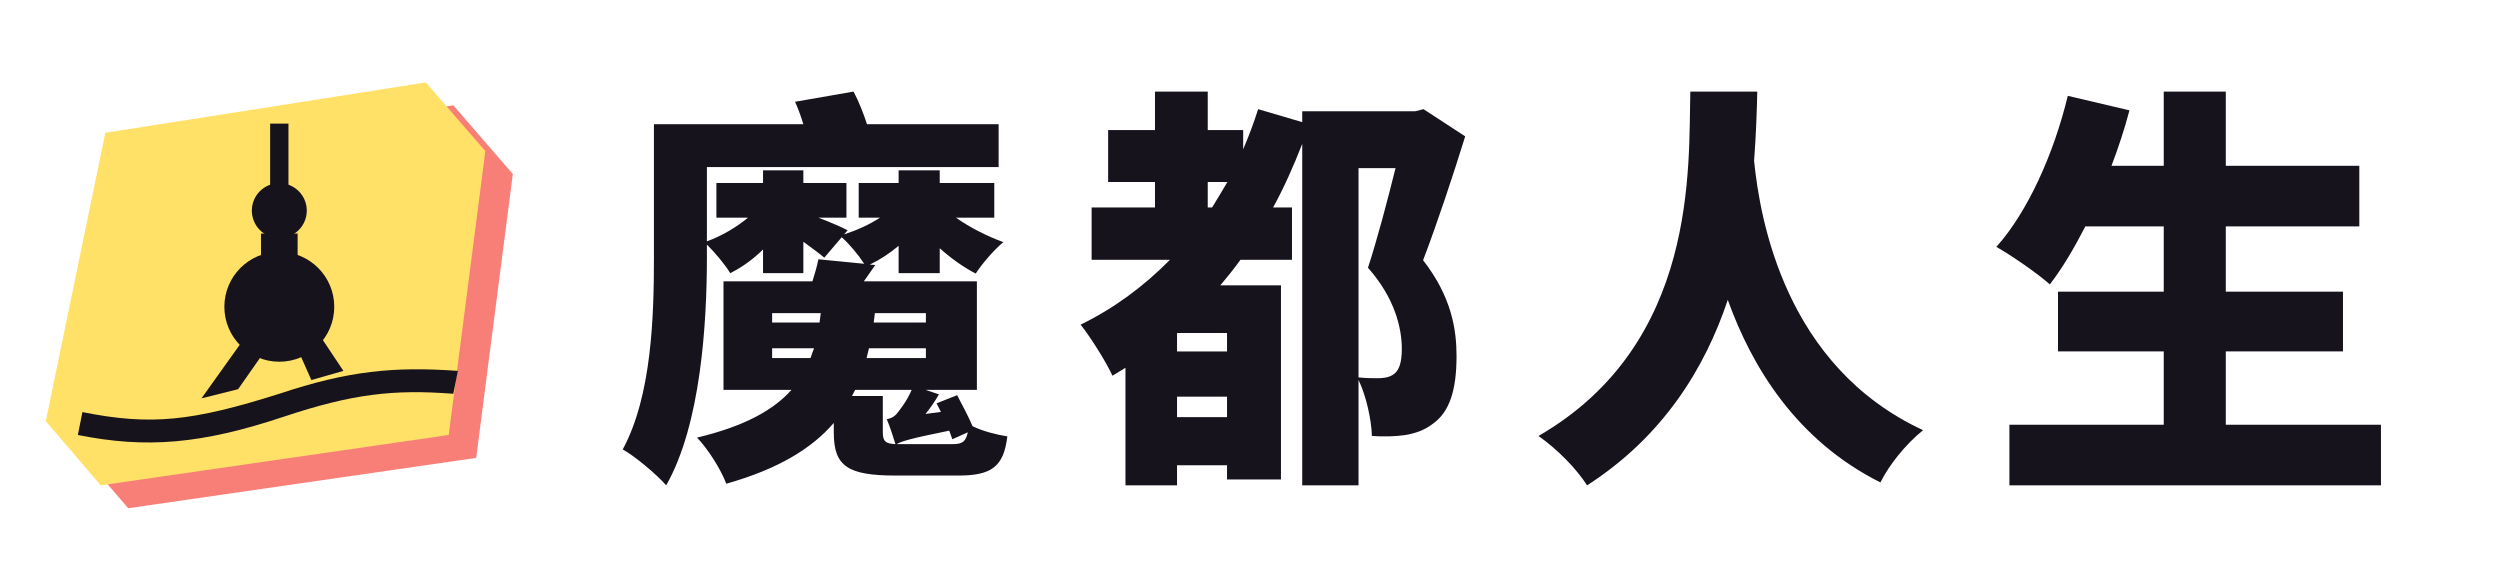
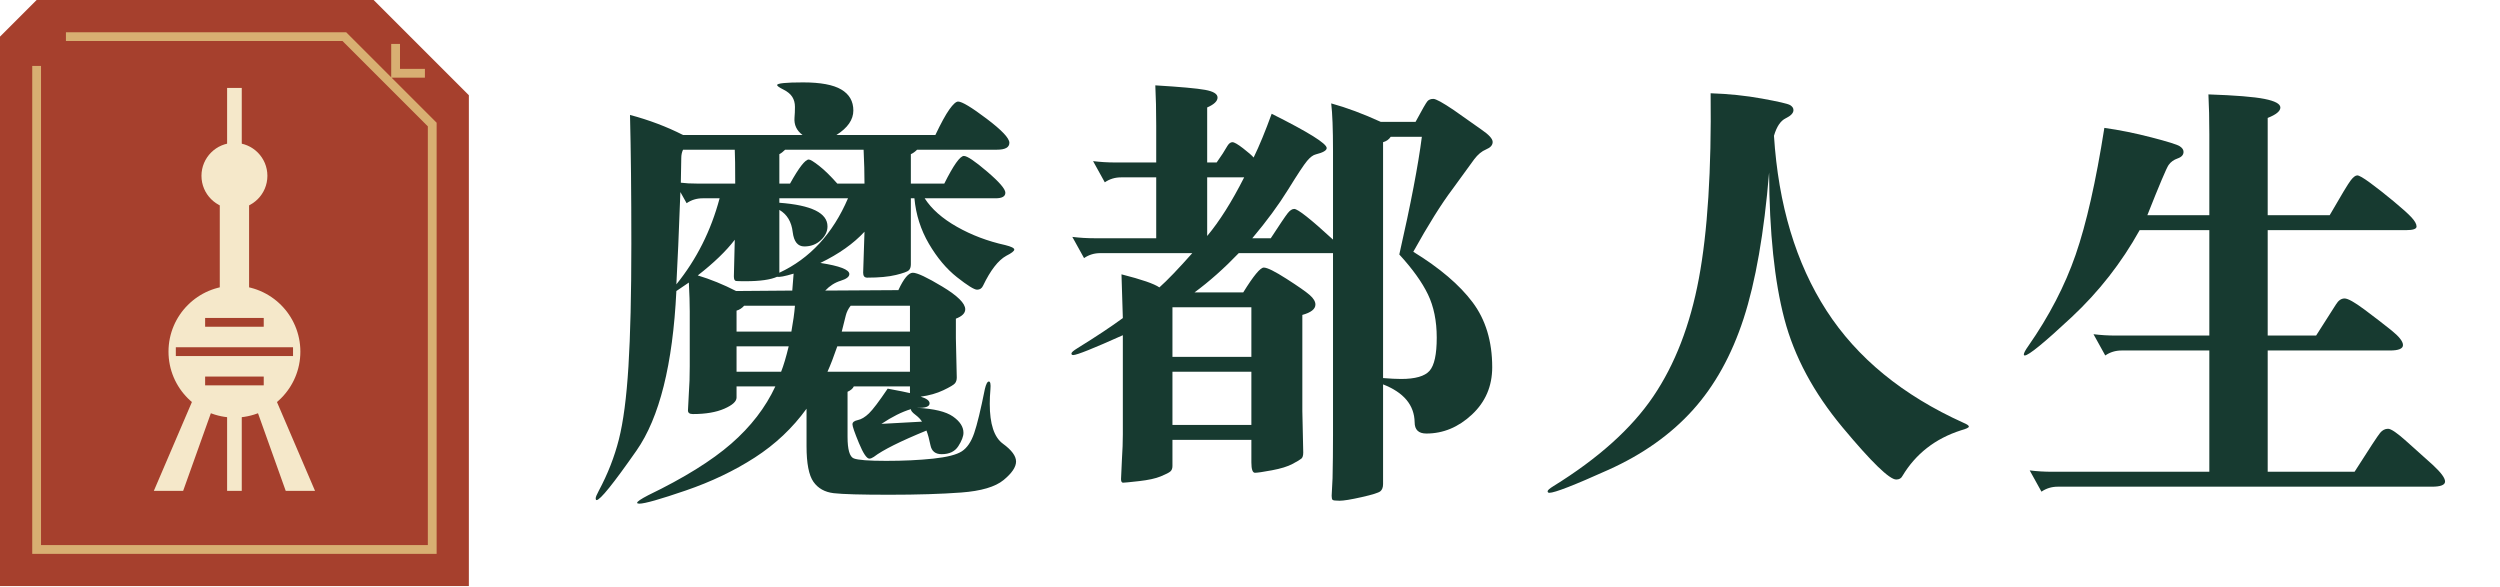
<svg xmlns="http://www.w3.org/2000/svg" viewBox="0 0 273 64" role="img" aria-label="魔都人生">
-   <g transform="scale(.5)">
-     <path fill="#f87e78" d="M25 35 99 23l13 15-8 62-76 11-12-14Z" />
-     <path fill="#ffe168" d="M23 29 93 18l13 15-8 62-76 11-12-14Z" />
-     <g fill="#17131d">
-       <path d="M59 27h4v15h-4zm-2 24h8v14h-8zm-3 22 5 2-7 10-8 2zm10 1 5-2 6 9-7 2z" />
-       <circle cx="61" cy="46" r="6" />
-       <circle cx="61" cy="67" r="12" />
-       <path d="M18 90c15 3 24 2 43-4 15-5 25-6 39-5l-1 5c-13-1-22 0-37 5-18 6-30 7-45 4z" />
+   <g transform="translate(0 0) scale(.8)">
+     <path fill="#a6402d" d="M5 0H51L64 13V80H0V5Z" />
+     <path fill="none" stroke="#d8af72" stroke-width="1.2" d="M9 5H47L59 17V75H5V9M54 6V10H58" />
+     <g fill="#f5e8ca">
+       <path d="M31 12H33V20H31ZM30 27H34V42H30ZM27 53H30L25 67H21ZM34 53H37L43 67H39ZM31 53H33V67H31Z" />
+       <circle cx="32" cy="24" r="4.5" />
+       <circle cx="32" cy="48" r="9" />
+     </g>
+     <g stroke="#a6402d" fill="none">
+       <path d="M24 48H40M28 44H36M28 52H36" stroke-width="1.2" />
    </g>
  </g>
-   <g fill="#17131d">
-     <path transform="translate(67.439 48.366) scale(0.043165 -0.04456)" d="M449 836C457 819 464 800 470 781H92V456C92 313 87 116 13 -16C42 -31 100 -78 123 -104C211 46 226 294 226 456V486C246 467 272 437 285 416C314 430 343 450 368 474V416H470V493C491 478 511 464 523 454L567 504C586 488 610 460 624 439L508 450C505 434 499 415 493 396H268V130H440C395 81 322 41 201 13C229 -15 262 -66 275 -100C407 -64 492 -13 547 49V25C547 -57 582 -80 704 -80C730 -80 835 -80 862 -80C945 -80 977 -59 986 16C959 20 923 29 898 41C889 62 872 93 859 117L807 97L818 76L779 71C791 85 803 102 813 119L779 130H909V396H623L652 436L638 437C664 449 689 465 711 483V416H815V477C844 452 876 430 906 415C922 439 953 474 976 492C936 506 891 528 856 552H953V637H815V668H711V637H610V552H664C637 535 605 521 573 511L582 521C571 527 538 541 508 552H579V637H470V668H368V637H250V552H330C300 528 263 507 226 494V676H964V781H631C622 808 610 837 597 861ZM391 232H497L488 208H391ZM636 232H780V208H630ZM391 318H514L511 295H391ZM651 318H780V295H648ZM601 130H744C732 102 711 77 705 70C698 63 691 60 681 58C689 41 698 12 703 -3C678 -2 671 4 671 26V115H593ZM886 26C881 3 872 -3 848 -3C823 -3 738 -3 719 -3H706C718 4 742 11 839 30L847 9Z" />
-     <path transform="translate(117.742 48.705) scale(0.042989 -0.045696)" d="M569 800V774L457 805C446 772 433 740 419 709V755H329V847H195V755H76V631H195V570H34V445H233C167 382 91 329 6 290C31 261 72 199 87 168L120 187V-94H251V-46H378V-80H515V384H361C379 404 396 424 412 445H543V570H495C523 618 547 669 569 722V-94H712V158C732 119 745 61 746 24C777 22 807 23 829 26C857 30 882 39 902 54C943 82 961 133 961 215C961 277 949 356 876 444C911 530 951 643 983 740L877 805L856 800ZM329 631H379C366 610 353 590 340 570H329ZM251 69V118H378V69ZM251 226V270H378V226ZM712 164V664H806C786 588 759 492 736 426C804 354 822 282 822 232C822 199 815 179 799 170C789 164 775 162 761 162C747 162 732 162 712 164Z" />
-     <path transform="translate(167.130 48.741) scale(0.043523 -0.045311)" d="M401 855C396 675 422 248 20 25C69 -8 116 -55 142 -94C333 24 438 189 495 353C556 190 668 14 878 -87C899 -46 940 4 985 39C639 193 576 546 561 688C566 752 568 809 569 855Z" />
-     <path transform="translate(217.287 49.832) scale(0.044586 -0.046587)" d="M191 845C157 710 93 573 16 491C53 471 118 428 147 403C177 440 206 487 234 539H426V386H167V246H426V74H48V-68H958V74H578V246H865V386H578V539H905V681H578V855H426V681H298C315 724 330 767 342 811Z" />
-   </g>
+   <path fill="#173a30" transform="translate(63.296 49.207) scale(0.04868 -0.04868)" d="M500 708Q480 723 482 747Q483 758 483.0 771.0Q483 784 477.0 793.5Q471 803 457.0 810.0Q443 817 443 820Q443 826 501.5 826.0Q560 826 587.0 810.0Q614 794 614.0 763.0Q614 732 576 708H798Q817 748 829.5 765.5Q842 783 849 783Q862 783 913.0 744.5Q964 706 964.0 690.5Q964 675 936 675H757Q750 668 743 665V599H818Q849 661 862 661Q873 661 914.0 626.0Q955 591 955.0 578.5Q955 566 933 566H774Q797 530 846.5 502.0Q896 474 955 461Q975 456 975.0 451.0Q975 446 957 437Q930 422 905 370Q901 361 891.5 361.0Q882 361 846.5 389.0Q811 417 783.5 464.0Q756 511 751 566H743V418Q743 409 738.5 404.5Q734 400 709.5 394.0Q685 388 645 388Q636 388 636 399L639 491Q602 451 540 421Q605 411 605 396Q605 387 585.5 381.0Q566 375 551 359L715 360Q733 399 747.5 399.0Q762 399 813.5 368.0Q865 337 865 317Q865 304 844 296V252L846 164Q846 156 842.0 151.0Q838 146 816.0 135.5Q794 125 765 121Q785 115 785 106Q785 95 757 96Q814 93 837.5 76.5Q861 60 861 40Q861 28 849.5 10.0Q838 -8 812 -8Q791 -8 787.0 12.0Q783 32 778 45Q690 9 660 -14Q654 -18 650 -18Q641 -18 626.5 17.0Q612 52 612.0 59.0Q612 66 624.0 68.5Q636 71 649.0 83.5Q662 96 691 139Q729 132 741 129V144H615Q612 137 601 132V31Q601 -12 615.0 -17.5Q629 -23 687.5 -23.0Q746 -23 793.0 -18.0Q840 -13 857.5 -1.5Q875 10 885.0 39.0Q895 68 909 138Q913 155 918.0 155.0Q923 155 921.5 137.5Q920 120 920 105Q920 37 949.5 15.5Q979 -6 979.0 -24.5Q979 -43 951.0 -66.0Q923 -89 856.0 -94.0Q789 -99 694.5 -99.0Q600 -99 570.0 -95.5Q540 -92 524.5 -70.0Q509 -48 509 10V94Q462 29 393.0 -15.5Q324 -60 238.0 -89.5Q152 -119 134 -119Q129 -119 129 -117Q129 -113 154 -100Q274 -42 340.0 15.5Q406 73 439 144H352V119Q352 106 324.5 94.0Q297 82 254 82Q243 82 243 90L245 129Q247 155 247 189V312Q247 339 245 377L217 358Q205 111 127.5 0.0Q50 -111 38 -111Q36 -111 36.0 -107.0Q36 -103 43 -90Q73 -34 88.0 25.0Q103 84 109.5 189.0Q116 294 116.0 464.0Q116 634 113 753Q177 736 232 708ZM348 675H232Q228 667 228 656L227 601Q242 599 264 599H349Q349 656 348 675ZM637 675H461Q454 668 448 665V599H472Q502 653 514 653Q519 653 537.0 639.0Q555 625 578 599H639Q639 633 637 675ZM226 580Q221 444 217 373Q285 457 314 566H276Q256 566 240 555ZM448 566V556Q556 548 556 503Q556 486 541.0 472.0Q526 458 504.0 458.0Q482 458 478 490Q474 525 448 540V399Q551 447 602 566ZM443 390Q421 380 372 380Q356 380 351.0 380.5Q346 381 346 391L348 473Q319 435 265 393Q308 380 351 358L477 359L480 397Q450 388 443 390ZM483 325H369Q362 317 352 314V267H475Q481 300 483 325ZM741 267V325H608Q600 315 597 303L588 267ZM469 234H352V177H452Q460 197 469 234ZM741 177V234H578Q566 199 556 177ZM743 93Q713 84 677 60L768 65Q763 73 753.0 80.5Q743 88 743 93Z" />
+   <path fill="#173a30" transform="translate(115.916 49.312) scale(0.04925 -0.04925)" d="M210 608H132Q112 608 96 597L70 644Q94 641 120 641H210V723Q210 773 208 812Q291 807 318.5 802.0Q346 797 346.0 785.0Q346 773 323 763V641H344Q359 662 368 678Q373 686 379.0 686.0Q385 686 402.5 672.5Q420 659 426 652Q445 691 466 749Q588 688 588 673Q588 665 564 659Q555 657 544.5 644.5Q534 632 502.5 581.0Q471 530 423 473H464Q494 519 501.5 528.5Q509 538 516 538Q528 538 602 470V667Q602 739 598 772Q649 758 708 731H785Q807 772 811.5 777.0Q816 782 824.5 782.0Q833 782 870 757L931 714Q956 697 956.0 686.5Q956 676 941.5 670.0Q927 664 915 648L867 582Q830 533 780 443Q868 389 911.5 331.0Q955 273 955 187Q955 124 910.0 82.0Q865 40 809 40Q783 40 783 65Q782 122 713 149V-72Q713 -83 707.0 -88.0Q701 -93 665.5 -101.0Q630 -109 616.5 -109.0Q603 -109 601.0 -107.0Q599 -105 599 -98L601 -59Q602 -14 602 36V440H393Q344 389 295 353H403Q437 408 448.5 408.0Q460 408 499.0 383.0Q538 358 550.5 347.0Q563 336 563 326Q563 311 534 303V90L536 -2Q536 -12 532.0 -15.5Q528 -19 512.0 -27.5Q496 -36 466.5 -41.5Q437 -47 429.0 -47.0Q421 -47 421 -24V26H246V-32Q246 -40 241.5 -44.0Q237 -48 220.0 -55.0Q203 -62 172.0 -65.5Q141 -69 136.5 -69.0Q132 -69 132 -61L134 -17Q136 13 136 38V258Q38 214 26 214Q22 214 22.0 217.5Q22 221 35 229Q98 268 136 296Q133 386 133 393Q200 376 217 364Q243 387 290 440H86Q66 440 50 429L24 476Q48 473 74 473H210ZM713 163Q737 161 753 161Q800 161 816.0 179.0Q832 197 832.0 252.5Q832 308 812.5 348.5Q793 389 749 437Q787 604 799 698H730Q724 689 713 686ZM405 608H323V478Q364 527 405 608ZM246 320V210H421V320ZM421 177H246V59H421Z" />
+   <path fill="#173a30" transform="translate(167.646 49.171) scale(0.04837 -0.04837)" d="M528 627Q511 422 470.5 297.5Q430 173 355.5 90.5Q281 8 165.5 -44.0Q50 -96 32 -96Q28 -96 28.0 -92.5Q28 -89 41 -81Q193 13 266.5 121.5Q340 230 369.5 388.0Q399 546 396 806Q457 804 512.0 794.0Q567 784 575.0 779.5Q583 775 583 768Q583 758 565.5 749.5Q548 741 539 710Q554 476 657.5 315.5Q761 155 967 62Q979 57 979.0 53.5Q979 50 961 45Q874 17 829 -58Q825 -66 815 -66Q792 -66 694.0 51.5Q596 169 562.5 296.5Q529 424 528 627Z" />
+   <path fill="#173a30" transform="translate(218.777 50.528) scale(0.04941 -0.04941)" d="M318 547H455V726Q455 776 453 814Q542 811 577.0 804.0Q612 797 612.0 785.0Q612 773 584 762V547H721Q759 613 767.5 624.0Q776 635 782.0 635.0Q788 635 810.5 618.5Q833 602 862.0 578.0Q891 554 902.0 542.0Q913 530 913.0 522.0Q913 514 890 514H584V281H691L735 350Q743 363 754.0 363.0Q765 363 798.5 338.0Q832 313 857.5 292.5Q883 272 883.0 260.0Q883 248 854 248H584V-20H776Q825 57 832.5 66.0Q840 75 850.0 75.0Q860 75 891 47L949 -5Q976 -30 976.0 -41.5Q976 -53 947 -53H120Q100 -53 84 -64L58 -17Q82 -20 108 -20H455V248H261Q241 248 225 237L199 284Q223 281 249 281H455V514H301Q241 406 150.5 321.5Q60 237 47 237Q45 237 45 239Q45 244 55 258Q124 357 159.5 459.5Q195 562 223 740Q273 733 327.0 719.0Q381 705 389.5 699.5Q398 694 398 687Q398 677 385.0 672.5Q372 668 365.0 658.0Q358 648 318 547Z" />
</svg>
